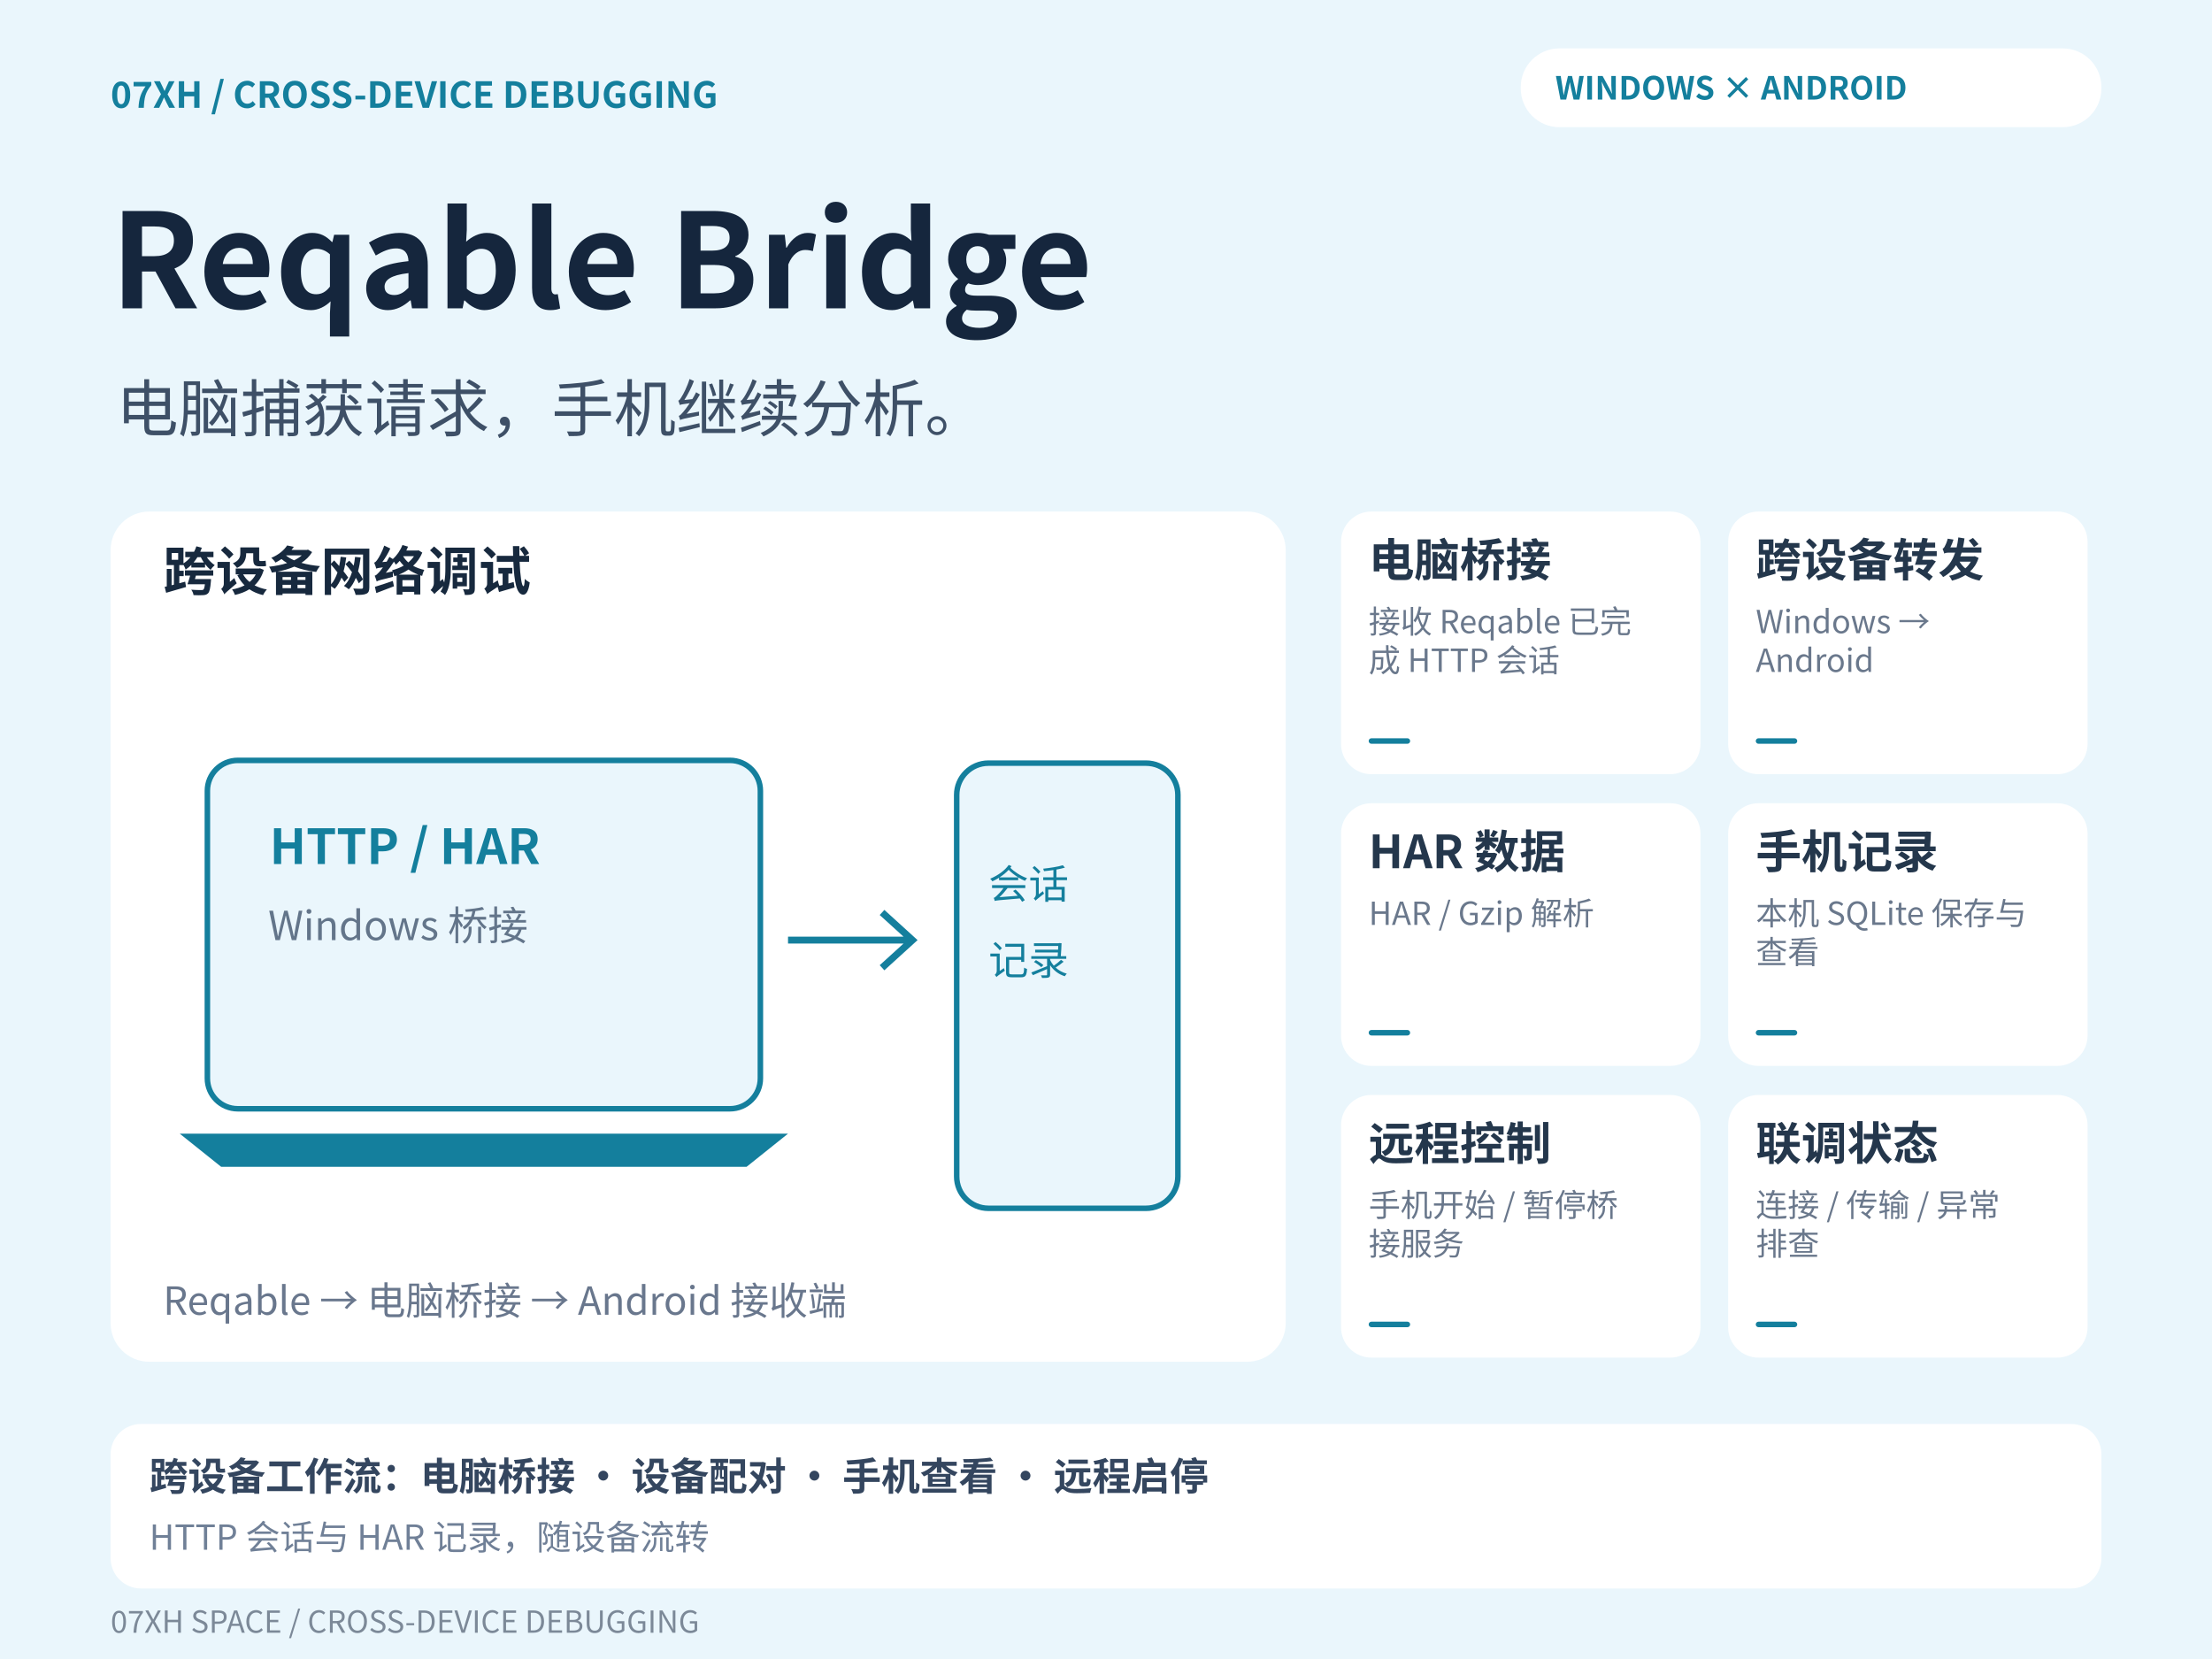
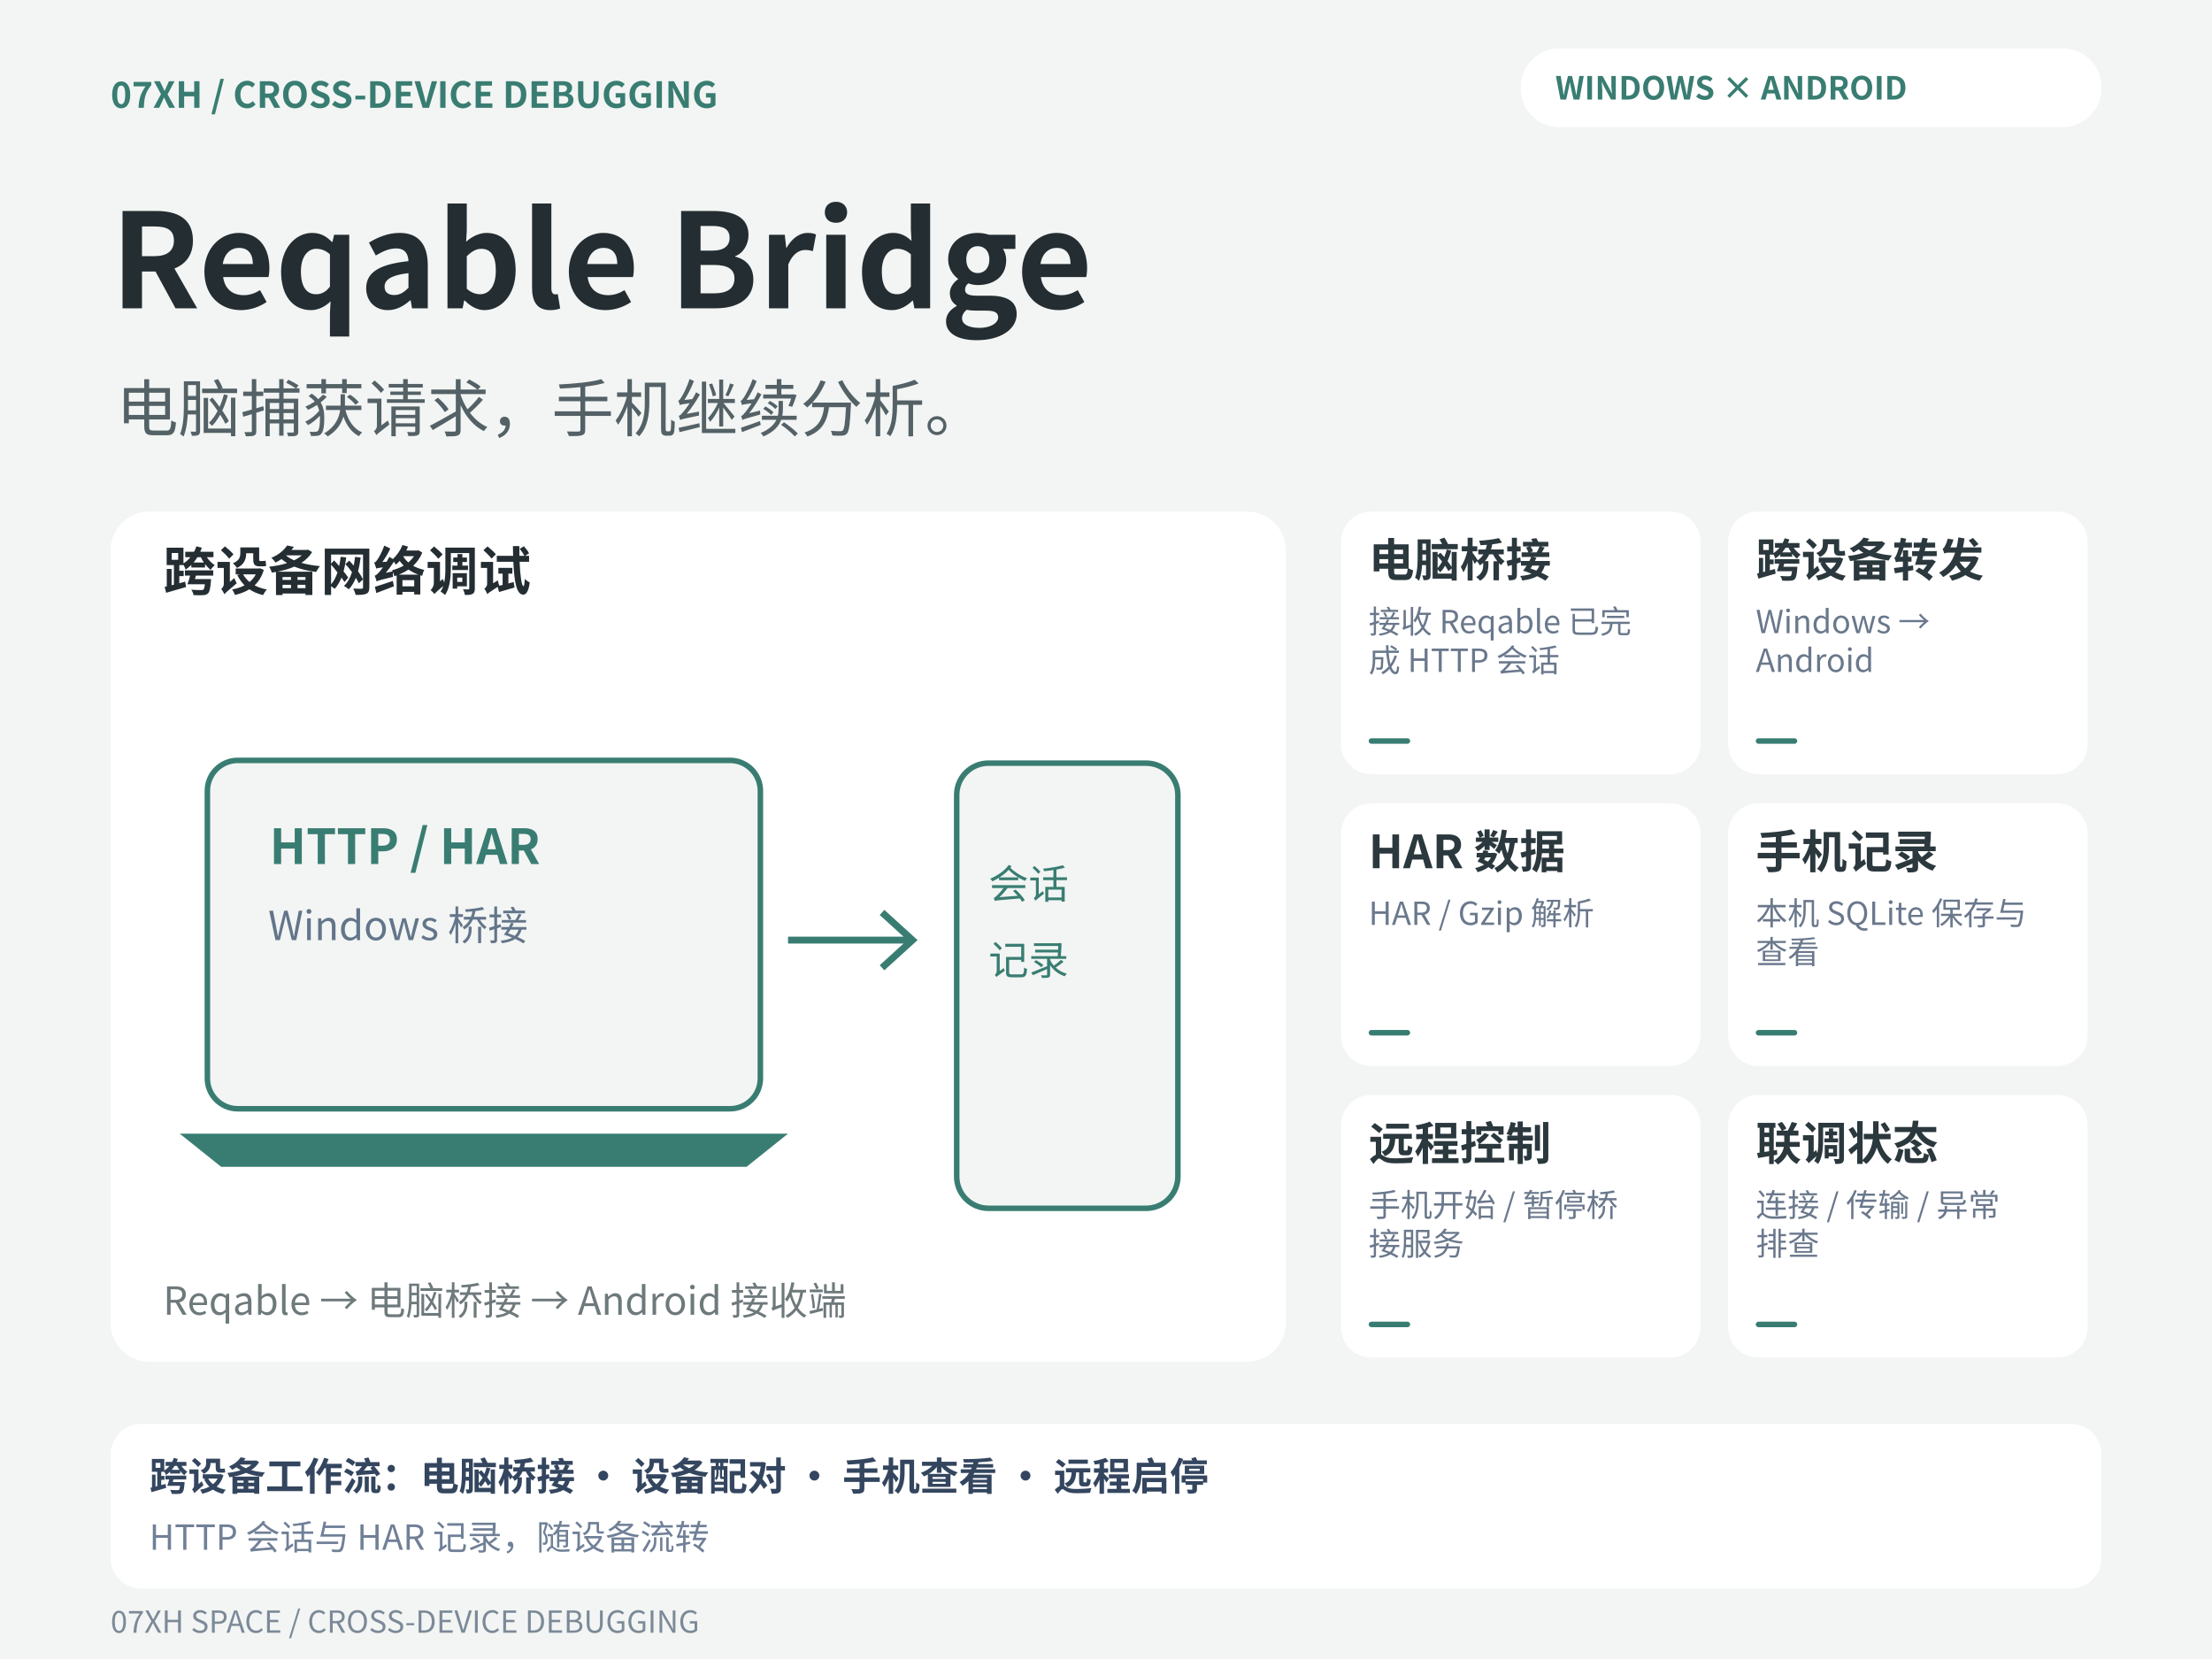
<svg xmlns="http://www.w3.org/2000/svg" width="1600" height="1200" viewBox="0 0 1600 1200">
-   <rect width="1600" height="1200" fill="#eaf6fc" />
+   <rect width="1600" height="1200" fill="#f2f5f3" />
  <g font-family="Microsoft YaHei,Noto Sans CJK SC,sans-serif">
-     <text x="80" y="78" font-size="26" fill="#147f9d" font-weight="600">07XH / CROSS-DEVICE DEBUGGING</text>
-     <text x="80" y="223" font-size="95" fill="#15263d" font-weight="700">Reqable Bridge</text>
-     <text x="84" y="312" font-size="45" fill="#3e5067" font-weight="500">电脑捕获请求，手机继续分析。</text>
+     <text x="80" y="78" font-size="26" fill="#397d72" font-weight="600">07XH / CROSS-DEVICE DEBUGGING</text>
+     <text x="80" y="223" font-size="95" fill="#242d32" font-weight="700">Reqable Bridge</text>
+     <text x="84" y="312" font-size="45" fill="#546166" font-weight="500">电脑捕获请求，手机继续分析。</text>
    <rect x="1100" y="35" width="420" height="57" rx="28" fill="#ffffff" />
-     <text x="1125" y="72" font-size="23" fill="#147f9d" font-weight="600">WINDOWS × ANDROID</text>
+     <text x="1125" y="72" font-size="23" fill="#397d72" font-weight="600">WINDOWS × ANDROID</text>
    <rect x="80" y="370" width="850" height="615" rx="28" fill="#fff" />
-     <text x="118" y="427" font-size="38" fill="#17293e" font-weight="700">跨设备网络调试</text>
-     <rect x="150" y="550" width="400" height="252" rx="22" fill="#eaf6fc" stroke="#147f9d" stroke-width="4" />
-     <path d="M130 820H570L540 844H160Z" fill="#147f9d" />
-     <rect x="692" y="552" width="160" height="322" rx="23" fill="#eaf6fc" stroke="#147f9d" stroke-width="4" />
-     <path d="M570 680H660M638 660L660 680L638 700" fill="none" stroke="#147f9d" stroke-width="5" />
-     <text x="195" y="625" font-size="35" fill="#147f9d" font-weight="600">HTTP / HAR</text>
+     <text x="118" y="427" font-size="38" fill="#242d32" font-weight="700">跨设备网络调试</text>
+     <rect x="150" y="550" width="400" height="252" rx="22" fill="#f2f5f3" stroke="#397d72" stroke-width="4" />
+     <path d="M130 820H570L540 844H160Z" fill="#397d72" />
+     <rect x="692" y="552" width="160" height="322" rx="23" fill="#f2f5f3" stroke="#397d72" stroke-width="4" />
+     <path d="M570 680H660M638 660L660 680L638 700" fill="none" stroke="#397d72" stroke-width="5" />
+     <text x="195" y="625" font-size="35" fill="#397d72" font-weight="600">HTTP / HAR</text>
    <text x="194" y="680" font-size="29" fill="#63758a" font-weight="400">Windows 桥接</text>
-     <text x="715" y="650" font-size="29" fill="#147f9d" font-weight="400">会话</text>
-     <text x="715" y="705" font-size="29" fill="#147f9d" font-weight="400">记录</text>
-     <text x="118" y="951" font-size="28" fill="#69778d" font-weight="400">Reqable → 电脑桥接 → Android 接收端</text>
+     <text x="715" y="650" font-size="29" fill="#397d72" font-weight="400">会话</text>
+     <text x="715" y="705" font-size="29" fill="#397d72" font-weight="400">记录</text>
+     <text x="118" y="951" font-size="28" fill="#6e797c" font-weight="400">Reqable → 电脑桥接 → Android 接收端</text>
    <rect x="970" y="370" width="260" height="190" rx="22" fill="#fff" />
-     <text x="990" y="417" font-size="33" fill="#24374c" font-weight="700">电脑桥接</text>
+     <text x="990" y="417" font-size="33" fill="#2b383d" font-weight="700">电脑桥接</text>
    <text x="990" y="458" font-size="23" fill="#6a788c" font-weight="400">接收 Reqable 已完</text>
    <text x="990" y="486" font-size="23" fill="#6a788c" font-weight="400">成 HTTP 会话</text>
-     <rect x="990" y="534" width="30" height="4" rx="2" fill="#147f9d" />
+     <rect x="990" y="534" width="30" height="4" rx="2" fill="#397d72" />
    <rect x="1250" y="370" width="260" height="190" rx="22" fill="#fff" />
-     <text x="1270" y="417" font-size="33" fill="#24374c" font-weight="700">跨设备转发</text>
+     <text x="1270" y="417" font-size="33" fill="#2b383d" font-weight="700">跨设备转发</text>
    <text x="1270" y="458" font-size="23" fill="#6a788c" font-weight="400">Windows → </text>
    <text x="1270" y="486" font-size="23" fill="#6a788c" font-weight="400">Android</text>
-     <rect x="1270" y="534" width="30" height="4" rx="2" fill="#147f9d" />
+     <rect x="1270" y="534" width="30" height="4" rx="2" fill="#397d72" />
    <rect x="970" y="581" width="260" height="190" rx="22" fill="#fff" />
-     <text x="990" y="628" font-size="33" fill="#24374c" font-weight="700">HAR 数据</text>
+     <text x="990" y="628" font-size="33" fill="#2b383d" font-weight="700">HAR 数据</text>
    <text x="990" y="669" font-size="23" fill="#6a788c" font-weight="400">HAR / Gzip 解析</text>
-     <rect x="990" y="745" width="30" height="4" rx="2" fill="#147f9d" />
+     <rect x="990" y="745" width="30" height="4" rx="2" fill="#397d72" />
    <rect x="1250" y="581" width="260" height="190" rx="22" fill="#fff" />
-     <text x="1270" y="628" font-size="33" fill="#24374c" font-weight="700">手机记录</text>
+     <text x="1270" y="628" font-size="33" fill="#2b383d" font-weight="700">手机记录</text>
    <text x="1270" y="669" font-size="23" fill="#6a788c" font-weight="400">本机 SQLite 保存与</text>
    <text x="1270" y="697" font-size="23" fill="#6a788c" font-weight="400">查看</text>
-     <rect x="1270" y="745" width="30" height="4" rx="2" fill="#147f9d" />
+     <rect x="1270" y="745" width="30" height="4" rx="2" fill="#397d72" />
    <rect x="970" y="792" width="260" height="190" rx="22" fill="#fff" />
-     <text x="990" y="839" font-size="33" fill="#24374c" font-weight="700">远程控制</text>
+     <text x="990" y="839" font-size="33" fill="#2b383d" font-weight="700">远程控制</text>
    <text x="990" y="880" font-size="23" fill="#6a788c" font-weight="400">手机开始 / 暂停桥</text>
    <text x="990" y="908" font-size="23" fill="#6a788c" font-weight="400">接服务</text>
-     <rect x="990" y="956" width="30" height="4" rx="2" fill="#147f9d" />
+     <rect x="990" y="956" width="30" height="4" rx="2" fill="#397d72" />
    <rect x="1250" y="792" width="260" height="190" rx="22" fill="#fff" />
-     <text x="1270" y="839" font-size="33" fill="#24374c" font-weight="700">联调状态</text>
+     <text x="1270" y="839" font-size="33" fill="#2b383d" font-weight="700">联调状态</text>
    <text x="1270" y="880" font-size="23" fill="#6a788c" font-weight="400">连接 / 传输 / 异常</text>
    <text x="1270" y="908" font-size="23" fill="#6a788c" font-weight="400">排查</text>
-     <rect x="1270" y="956" width="30" height="4" rx="2" fill="#147f9d" />
+     <rect x="1270" y="956" width="30" height="4" rx="2" fill="#397d72" />
    <rect x="80" y="1030" width="1440" height="119" rx="22" fill="#fff" />
    <text x="108" y="1078" font-size="28" fill="#34465f" font-weight="600">跨设备工作流：电脑桥接 · 设备配对 · 手机查看 · 远程启停</text>
    <text x="108" y="1121" font-size="25" fill="#708097" font-weight="400">HTTP 会话与 HAR 记录，随设备流转</text>
    <text x="80" y="1181" font-size="22" fill="#7c8998" font-weight="400">07XH SPACE / CROSS-DEVICE DEBUGGING</text>
  </g>
</svg>
